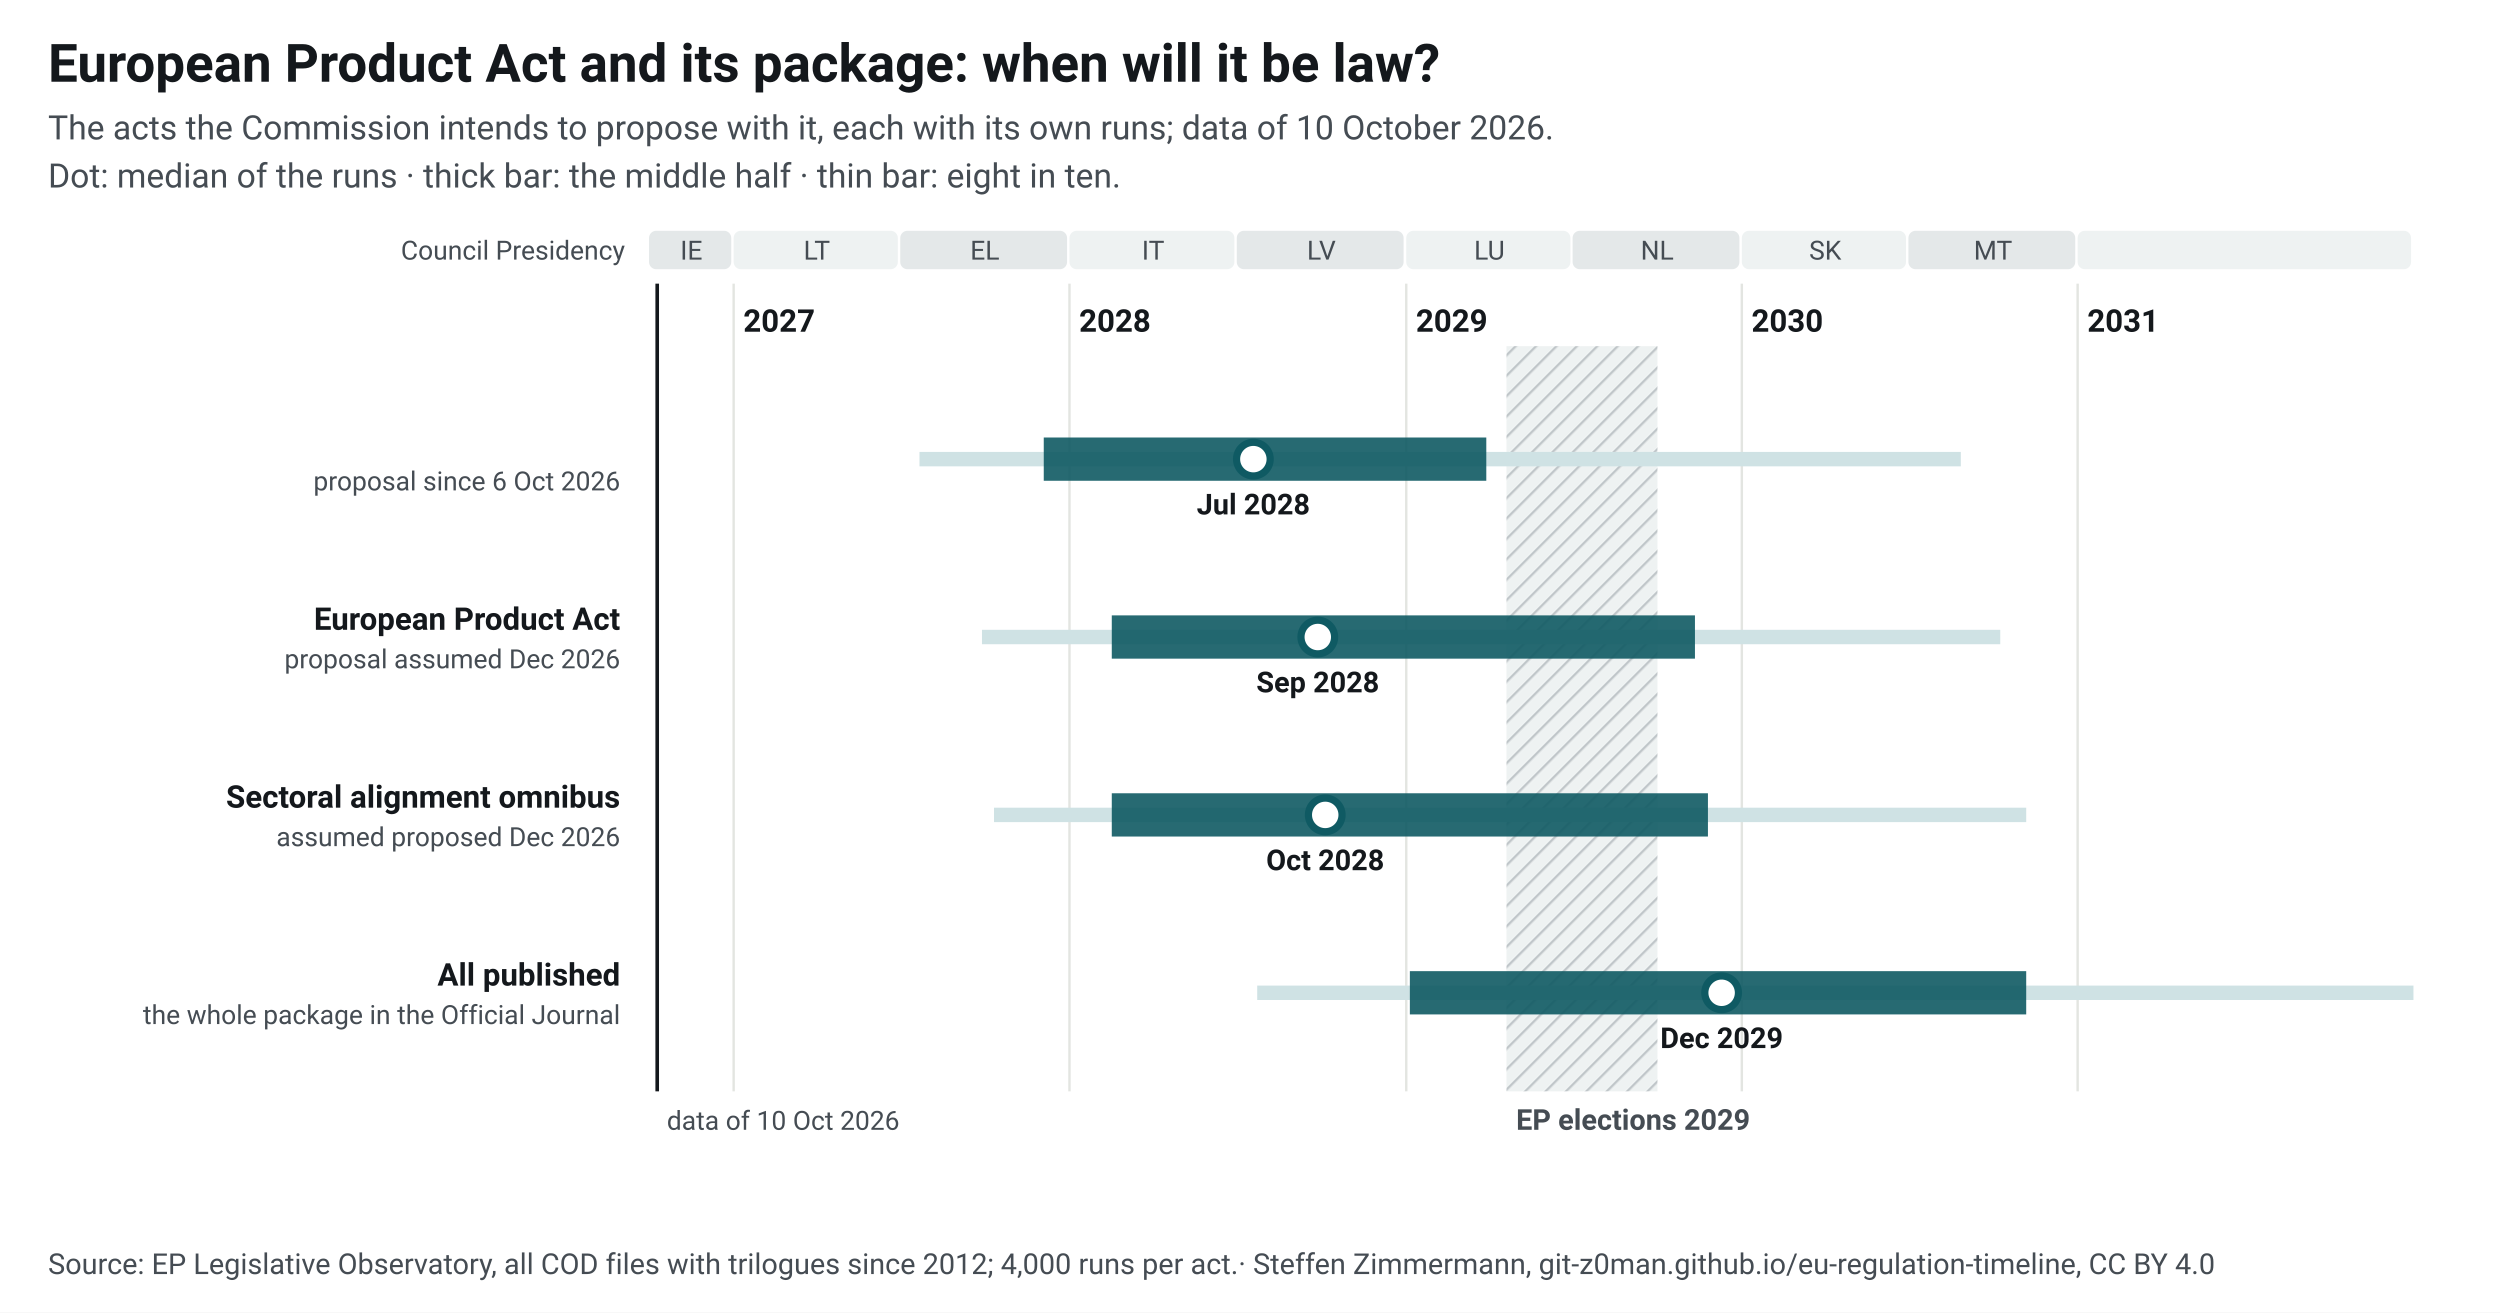
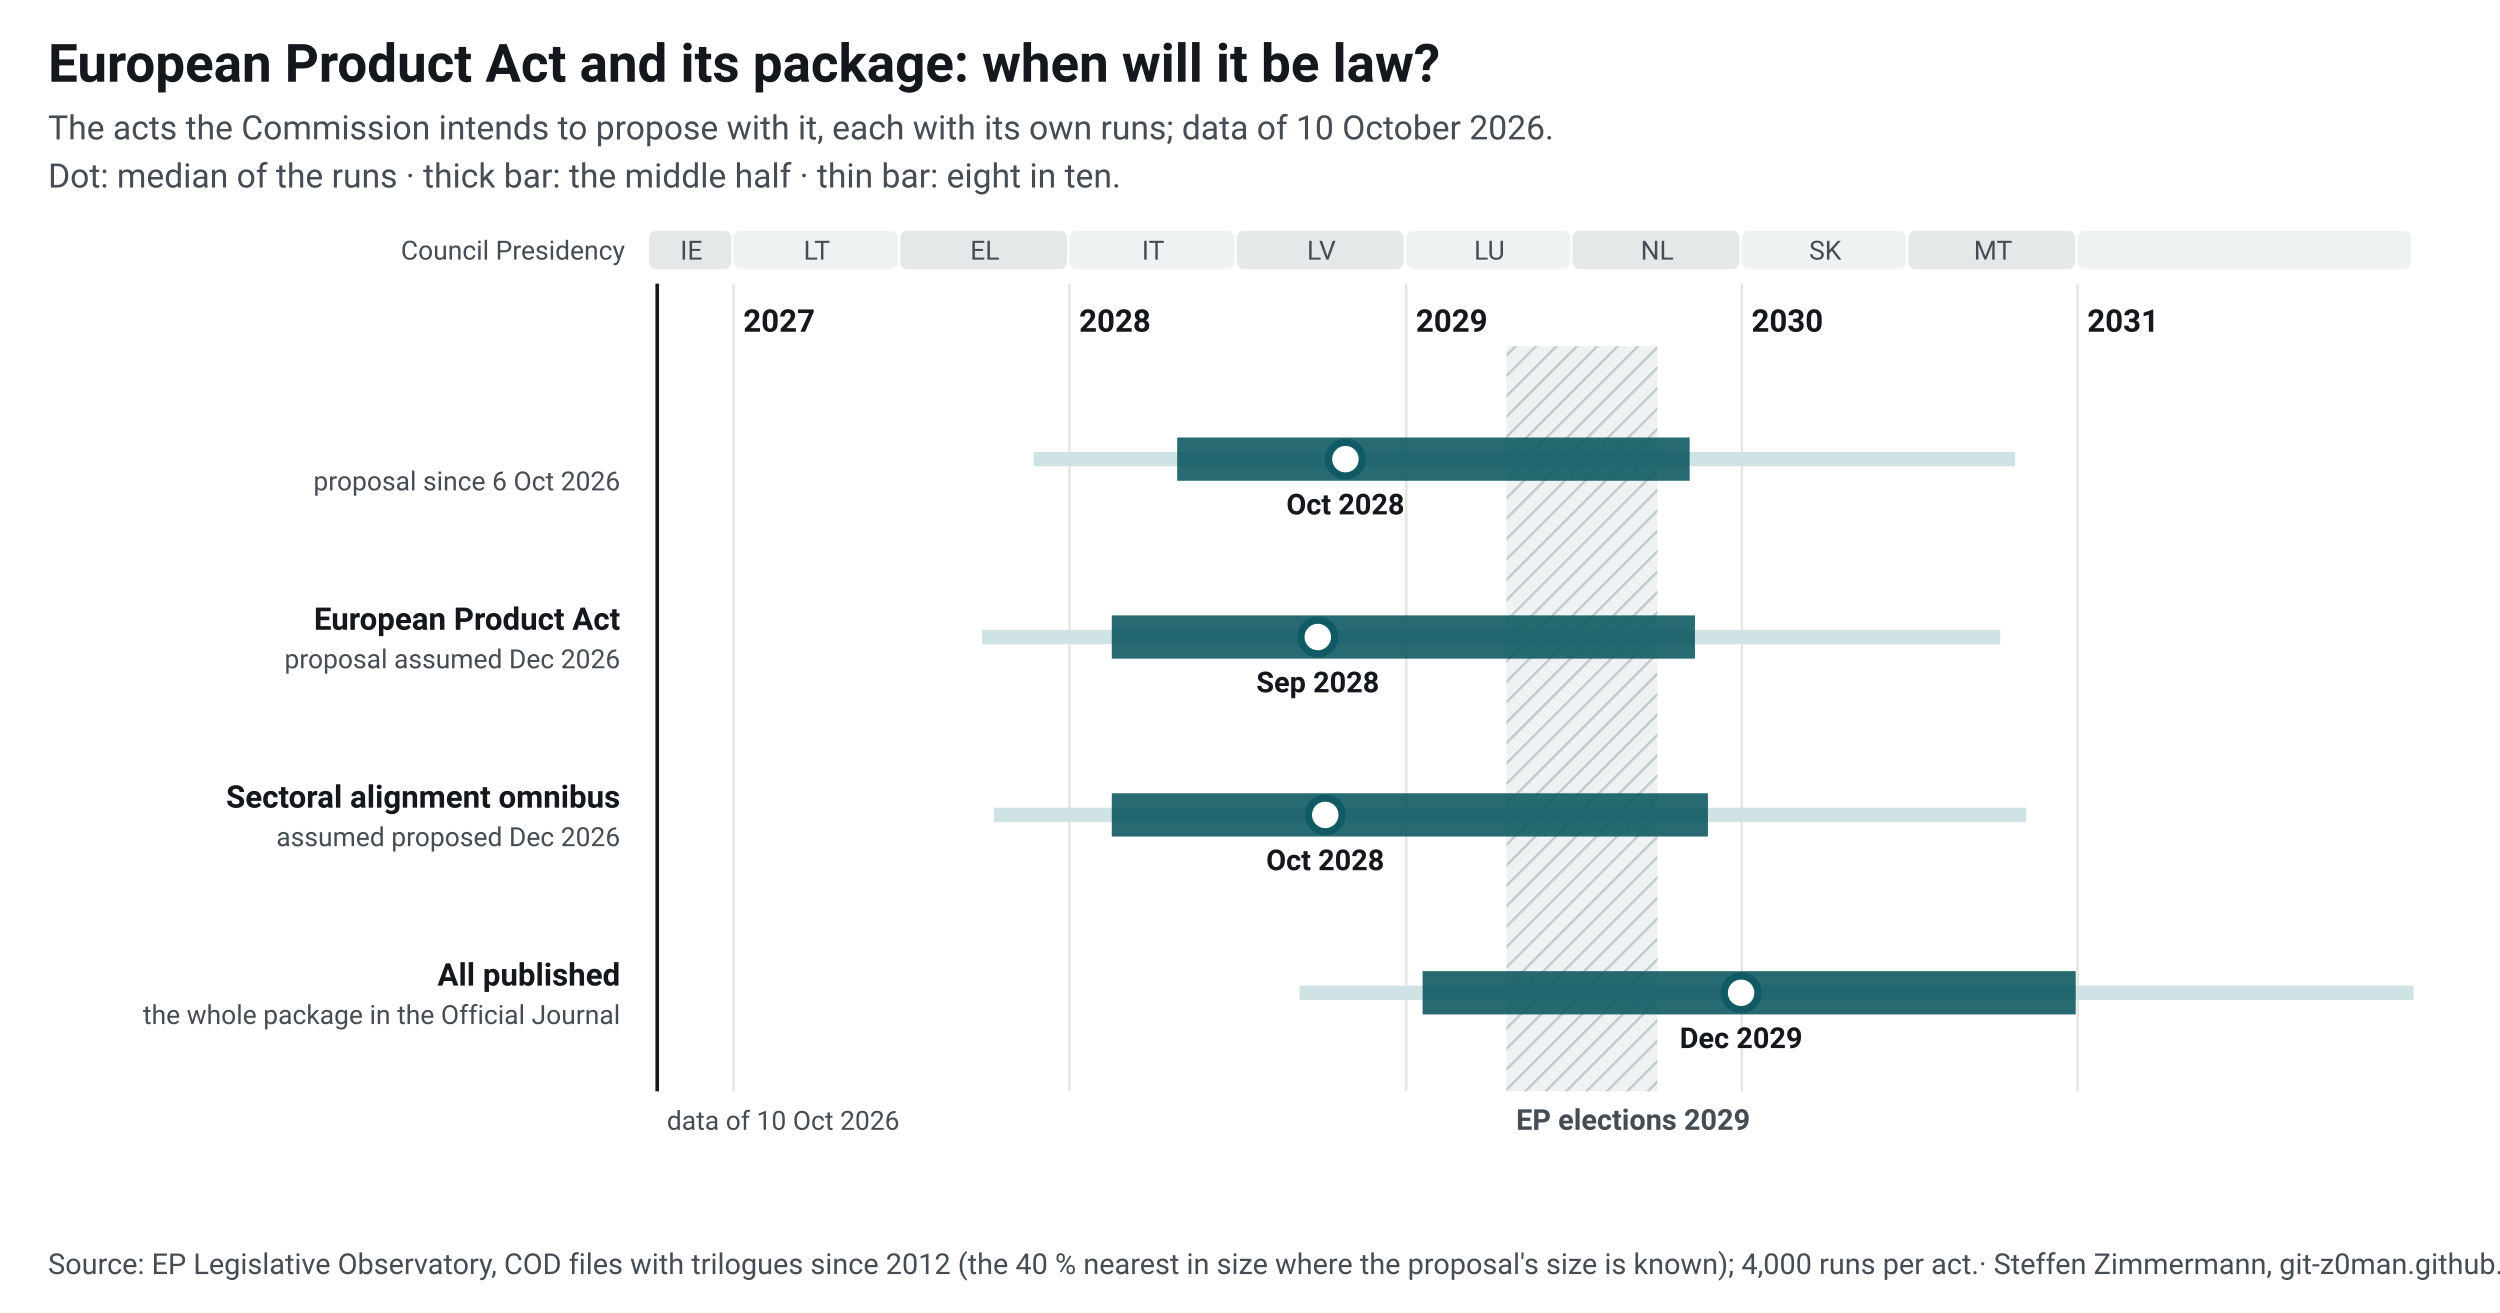
<svg xmlns="http://www.w3.org/2000/svg" width="1040" height="546" viewBox="0 0 1040 546" font-family="&quot;Source Sans 3&quot;, system-ui, -apple-system, Segoe UI, Roboto, Arial, sans-serif" font-size="13">
  <style>.ink{fill:#14181c}.mu{fill:#454c53}.gr{stroke:#e3e5e1;stroke-width:1}.pa{fill:#eef2f2}.pb{fill:#e4e8e9}.hb{fill:#eef2f2}.hl{stroke:#c3c9cc}.wt{fill:#454c53}.pt{fill:#14181c;paint-order:stroke;stroke:#fff;stroke-width:4px;stroke-linejoin:round}.pl{stroke:#14181c}.td{stroke:#14181c;stroke-width:1.5}.b50{fill:#0f5a63;opacity:.9}.b80{fill:#cfe2e4}.med{fill:#fff;stroke:#0f5a63}.fx{fill:#14181c}.c1{stroke:#0f5a63}.c2{stroke:#454c53;stroke-dasharray:7 4}a text{fill:#0f5a63}.nl-pending{fill:#0f5a63}.nl-adopted{fill:#5b646b}.nl-plan{fill:#fff;stroke:#14181c}.nl-open{fill:none;stroke:#14181c}.nl-q{fill:#14181c}.nl-row{stroke:#e3e5e1;stroke-width:.6}.nl-g-announced{fill:#f1f2f3}.nl-g-pending{fill:#e3eeef}.nl-g-adopted{fill:#eef2f2}</style>
  <rect width="1040" height="546" fill="#fff" />
  <text x="20" y="34" font-size="22" font-weight="700" class="ink">European Product Act and its package: when will it be law?</text>
  <text x="20" y="58" font-size="14" class="mu">The acts the Commission intends to propose with it, each with its own runs; data of 10 October 2026.</text>
  <text x="20" y="78" font-size="14" class="mu">Dot: median of the runs · thick bar: the middle half · thin bar: eight in ten.</text>
  <g transform="translate(20,92)">
    <defs>
      <pattern id="hatch" width="6" height="6" patternUnits="userSpaceOnUse" patternTransform="rotate(45)">
        <rect width="6" height="6" class="hb" />
        <line x1="0" y1="0" x2="0" y2="6" class="hl" stroke-width="2" />
      </pattern>
    </defs>
    <rect x="250.0" y="4" width="34.2" height="16" rx="3" class="pb" data-tip="Council Presidency: IE, Jul 2026 to Dec 2026" />
    <text x="267.6" y="16" text-anchor="middle" font-size="11" class="mu">IE</text>
    <rect x="285.2" y="4" width="68.3" height="16" rx="3" class="pa" data-tip="Council Presidency: LT, Jan 2027 to Jun 2027" />
    <text x="319.8" y="16" text-anchor="middle" font-size="11" class="mu">LT</text>
    <rect x="354.5" y="4" width="69.4" height="16" rx="3" class="pb" data-tip="Council Presidency: EL, Jul 2027 to Dec 2027" />
    <text x="389.7" y="16" text-anchor="middle" font-size="11" class="mu">EL</text>
    <rect x="424.9" y="4" width="68.6" height="16" rx="3" class="pa" data-tip="Council Presidency: IT, Jan 2028 to Jun 2028" />
    <text x="459.7" y="16" text-anchor="middle" font-size="11" class="mu">IT</text>
    <rect x="494.5" y="4" width="69.4" height="16" rx="3" class="pb" data-tip="Council Presidency: LV, Jul 2028 to Dec 2028" />
    <text x="529.7" y="16" text-anchor="middle" font-size="11" class="mu">LV</text>
    <rect x="565.0" y="4" width="68.3" height="16" rx="3" class="pa" data-tip="Council Presidency: LU, Jan 2029 to Jun 2029" />
    <text x="599.6" y="16" text-anchor="middle" font-size="11" class="mu">LU</text>
    <rect x="634.2" y="4" width="69.4" height="16" rx="3" class="pb" data-tip="Council Presidency: NL, Jul 2029 to Dec 2029" />
    <text x="669.4" y="16" text-anchor="middle" font-size="11" class="mu">NL</text>
    <rect x="704.6" y="4" width="68.3" height="16" rx="3" class="pa" data-tip="Council Presidency: SK, Jan 2030 to Jun 2030" />
    <text x="739.3" y="16" text-anchor="middle" font-size="11" class="mu">SK</text>
    <rect x="773.9" y="4" width="69.4" height="16" rx="3" class="pb" data-tip="Council Presidency: MT, Jul 2030 to Dec 2030" />
    <text x="809.1" y="16" text-anchor="middle" font-size="11" class="mu">MT</text>
    <rect x="844.3" y="4" width="138.7" height="16" rx="3" class="pa" data-tip="Council Presidency: not decided, Jan 2031 to Dec 2031" />
    <text x="914.2" y="16" text-anchor="middle" font-size="11" class="mu" />
    <line x1="285.2" y1="26" x2="285.2" y2="362" class="gr" />
    <text x="289.2" y="46" font-weight="600" class="ink">2027</text>
    <line x1="424.9" y1="26" x2="424.9" y2="362" class="gr" />
    <text x="428.9" y="46" font-weight="600" class="ink">2028</text>
    <line x1="565.0" y1="26" x2="565.0" y2="362" class="gr" />
    <text x="569.0" y="46" font-weight="600" class="ink">2029</text>
    <line x1="704.6" y1="26" x2="704.6" y2="362" class="gr" />
    <text x="708.6" y="46" font-weight="600" class="ink">2030</text>
    <line x1="844.3" y1="26" x2="844.3" y2="362" class="gr" />
    <text x="848.3" y="46" font-weight="600" class="ink">2031</text>
    <rect x="606.7" y="52" width="62.8" height="310" fill="url(#hatch)" data-tip="European elections 2029: Parliament does no legislative work from its last session in April until the new committees vote again in October (assumption, as in 2024; the dates are not set yet)." />
    <text x="610.7" y="378" font-size="12" font-weight="600" class="wt">EP elections 2029</text>
    <text x="240" y="16" text-anchor="end" font-size="11" class="mu">Council Presidency</text>
    <line x1="253.4" y1="26" x2="253.4" y2="362" class="td" />
    <text x="257.4" y="378" font-size="11" class="mu">data of 10 Oct 2026</text>
    <text x="238" y="96.0" text-anchor="end" font-weight="600" class="ink lnk" />
    <text x="238" y="112.0" text-anchor="end" font-size="11" class="mu">proposal since 6 Oct 2026</text>
-     <rect x="362.5" y="96.0" width="433.2" height="6" class="b80" data-tip="New Standardisation Regulation: median Jul 2028; half of the runs Dec 2027 to Mar 2029; eight in ten Jul 2027 to Aug 2030" />
-     <rect x="414.2" y="90.0" width="184.1" height="18" class="b50" data-tip="New Standardisation Regulation: median Jul 2028; half of the runs Dec 2027 to Mar 2029; eight in ten Jul 2027 to Aug 2030" />
-     <circle cx="501.4" cy="99.0" r="7" class="med" stroke-width="3" data-tip="New Standardisation Regulation: median Jul 2028; half of the runs Dec 2027 to Mar 2029; eight in ten Jul 2027 to Aug 2030" />
-     <text x="501.4" y="122.0" text-anchor="middle" font-size="12" font-weight="600" class="ink">Jul 2028</text>
+     <rect x="410.0" y="96.0" width="408.3" height="6" class="b80" data-tip="New Standardisation Regulation: median Oct 2028; half of the runs Apr 2028 to Nov 2029; eight in ten Nov 2027 to Oct 2030" />
+     <rect x="469.7" y="90.0" width="213.2" height="18" class="b50" data-tip="New Standardisation Regulation: median Oct 2028; half of the runs Apr 2028 to Nov 2029; eight in ten Nov 2027 to Oct 2030" />
+     <circle cx="539.7" cy="99.0" r="7" class="med" stroke-width="3" data-tip="New Standardisation Regulation: median Oct 2028; half of the runs Apr 2028 to Nov 2029; eight in ten Nov 2027 to Oct 2030" />
+     <text x="539.7" y="122.0" text-anchor="middle" font-size="12" font-weight="600" class="ink">Oct 2028</text>
    <text x="238" y="170.0" text-anchor="end" font-weight="600" class="ink lnk">European Product Act</text>
    <text x="238" y="186.0" text-anchor="end" font-size="11" class="mu">proposal assumed Dec 2026</text>
    <rect x="388.5" y="170.0" width="423.6" height="6" class="b80" data-tip="European Product Act: median Sep 2028; half of the runs Feb 2028 to Nov 2029; eight in ten Sep 2027 to Oct 2030" />
    <rect x="442.5" y="164.0" width="242.6" height="18" class="b50" data-tip="European Product Act: median Sep 2028; half of the runs Feb 2028 to Nov 2029; eight in ten Sep 2027 to Oct 2030" />
    <circle cx="528.2" cy="173.0" r="7" class="med" stroke-width="3" data-tip="European Product Act: median Sep 2028; half of the runs Feb 2028 to Nov 2029; eight in ten Sep 2027 to Oct 2030" />
    <text x="528.2" y="196.0" text-anchor="middle" font-size="12" font-weight="600" class="ink">Sep 2028</text>
    <text x="238" y="244.0" text-anchor="end" font-weight="600" class="ink lnk">Sectoral alignment omnibus</text>
    <text x="238" y="260.0" text-anchor="end" font-size="11" class="mu">assumed proposed Dec 2026</text>
    <rect x="393.5" y="244.0" width="429.4" height="6" class="b80" data-tip="Sectoral alignment omnibus: median Oct 2028; half of the runs Feb 2028 to Nov 2029; eight in ten Oct 2027 to Nov 2030" />
    <rect x="442.5" y="238.0" width="248.0" height="18" class="b50" data-tip="Sectoral alignment omnibus: median Oct 2028; half of the runs Feb 2028 to Nov 2029; eight in ten Oct 2027 to Nov 2030" />
    <circle cx="531.3" cy="247.0" r="7" class="med" stroke-width="3" data-tip="Sectoral alignment omnibus: median Oct 2028; half of the runs Feb 2028 to Nov 2029; eight in ten Oct 2027 to Nov 2030" />
    <text x="531.3" y="270.0" text-anchor="middle" font-size="12" font-weight="600" class="ink">Oct 2028</text>
    <text x="238" y="318.0" text-anchor="end" font-weight="600" class="ink lnk">All published</text>
    <text x="238" y="334.0" text-anchor="end" font-size="11" class="mu">the whole package in the Official Journal</text>
-     <rect x="503.0" y="318.0" width="481.0" height="6" class="b80" data-tip="All published: median Dec 2029; half of the runs Jan 2029 to Nov 2030; eight in ten Jul 2028 to Aug 2032" />
-     <rect x="566.5" y="312.0" width="256.4" height="18" class="b50" data-tip="All published: median Dec 2029; half of the runs Jan 2029 to Nov 2030; eight in ten Jul 2028 to Aug 2032" />
-     <circle cx="696.2" cy="321.0" r="7" class="med" stroke-width="3" data-tip="All published: median Dec 2029; half of the runs Jan 2029 to Nov 2030; eight in ten Jul 2028 to Aug 2032" />
-     <text x="696.2" y="344.0" text-anchor="middle" font-size="12" font-weight="600" class="ink">Dec 2029</text>
+     <rect x="520.6" y="318.0" width="463.4" height="6" class="b80" data-tip="All published: median Dec 2029; half of the runs Jan 2029 to Dec 2030; eight in ten Sep 2028 to Jun 2033" />
+     <rect x="571.8" y="312.0" width="271.7" height="18" class="b50" data-tip="All published: median Dec 2029; half of the runs Jan 2029 to Dec 2030; eight in ten Sep 2028 to Jun 2033" />
+     <circle cx="704.3" cy="321.0" r="7" class="med" stroke-width="3" data-tip="All published: median Dec 2029; half of the runs Jan 2029 to Dec 2030; eight in ten Sep 2028 to Jun 2033" />
+     <text x="704.3" y="344.0" text-anchor="middle" font-size="12" font-weight="600" class="ink">Dec 2029</text>
  </g>
-   <text x="20" y="530" font-size="12" class="mu">Source: EP Legislative Observatory, all COD files with trilogues since 2012; 4,000 runs per act.<tspan> · Steffen Zimmermann, git-z0man.github.io/eu-regulation-timeline, CC BY 4.0</tspan>
+   <text x="20" y="530" font-size="12" class="mu">Source: EP Legislative Observatory, COD files with trilogues since 2012 (the 40 % nearest in size where the proposal's size is known); 4,000 runs per act.<tspan> · Steffen Zimmermann, git-z0man.github.io/eu-regulation-timeline, CC BY 4.0</tspan>
  </text>
</svg>
